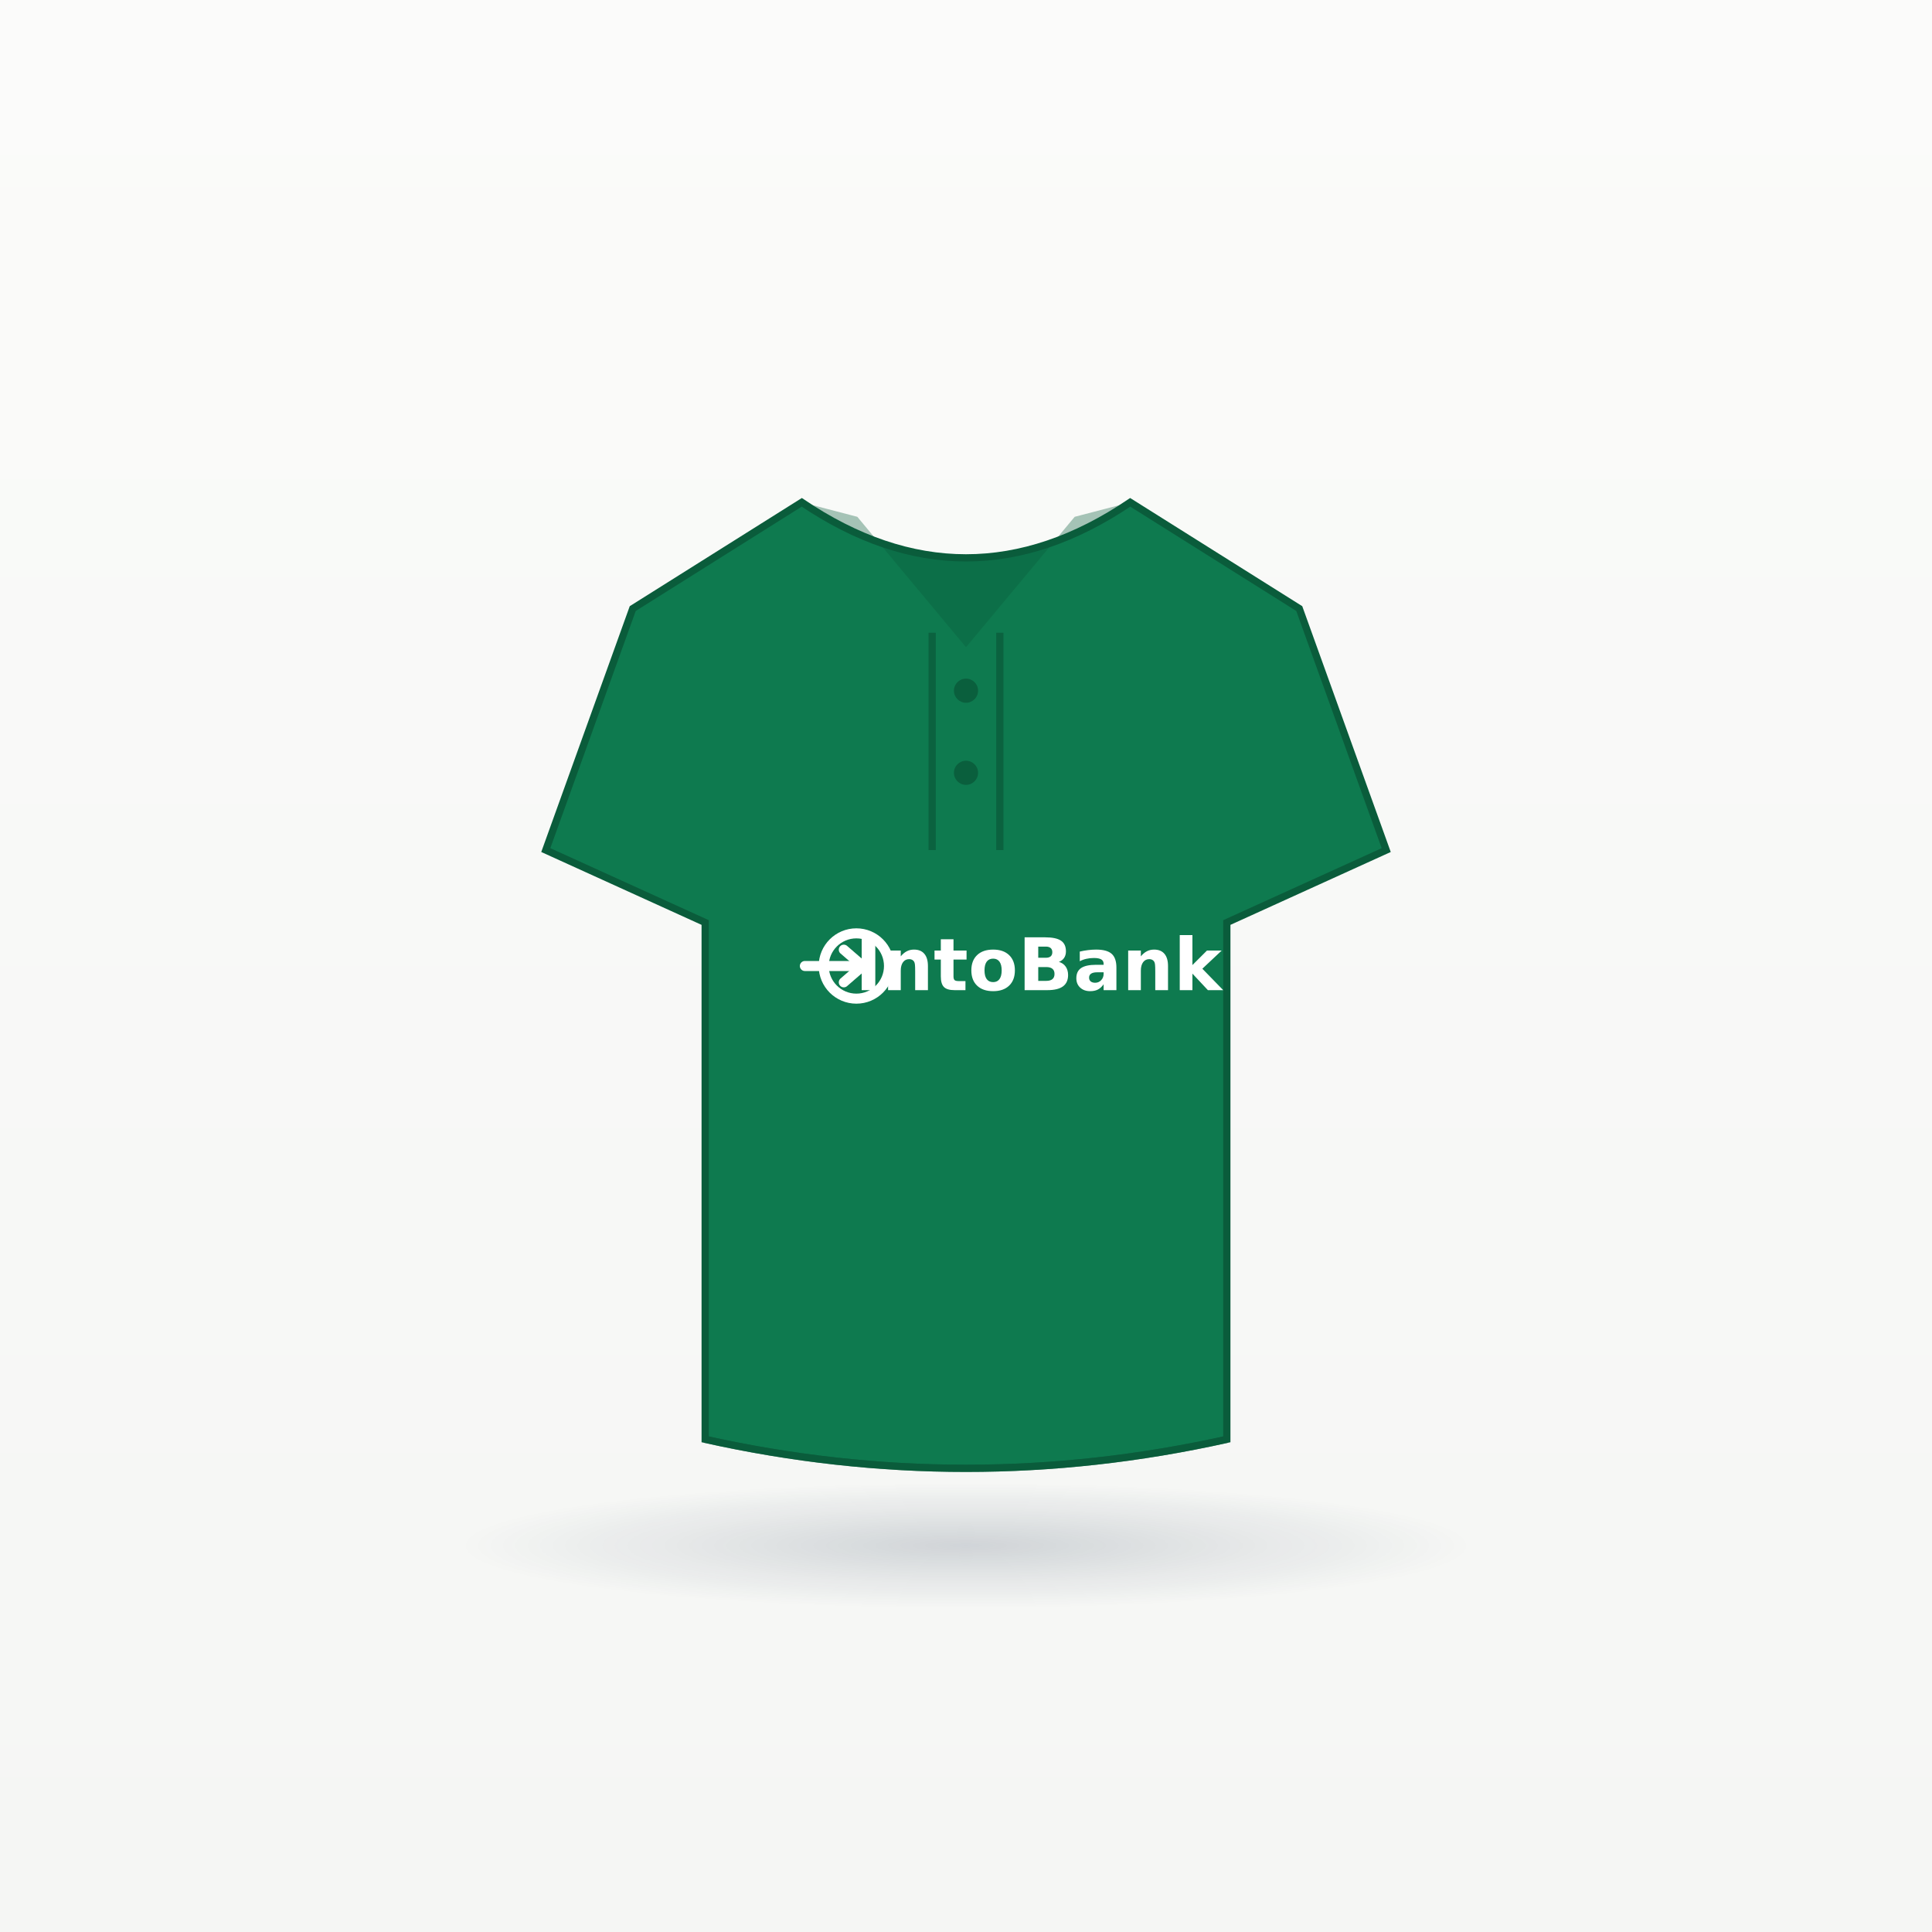
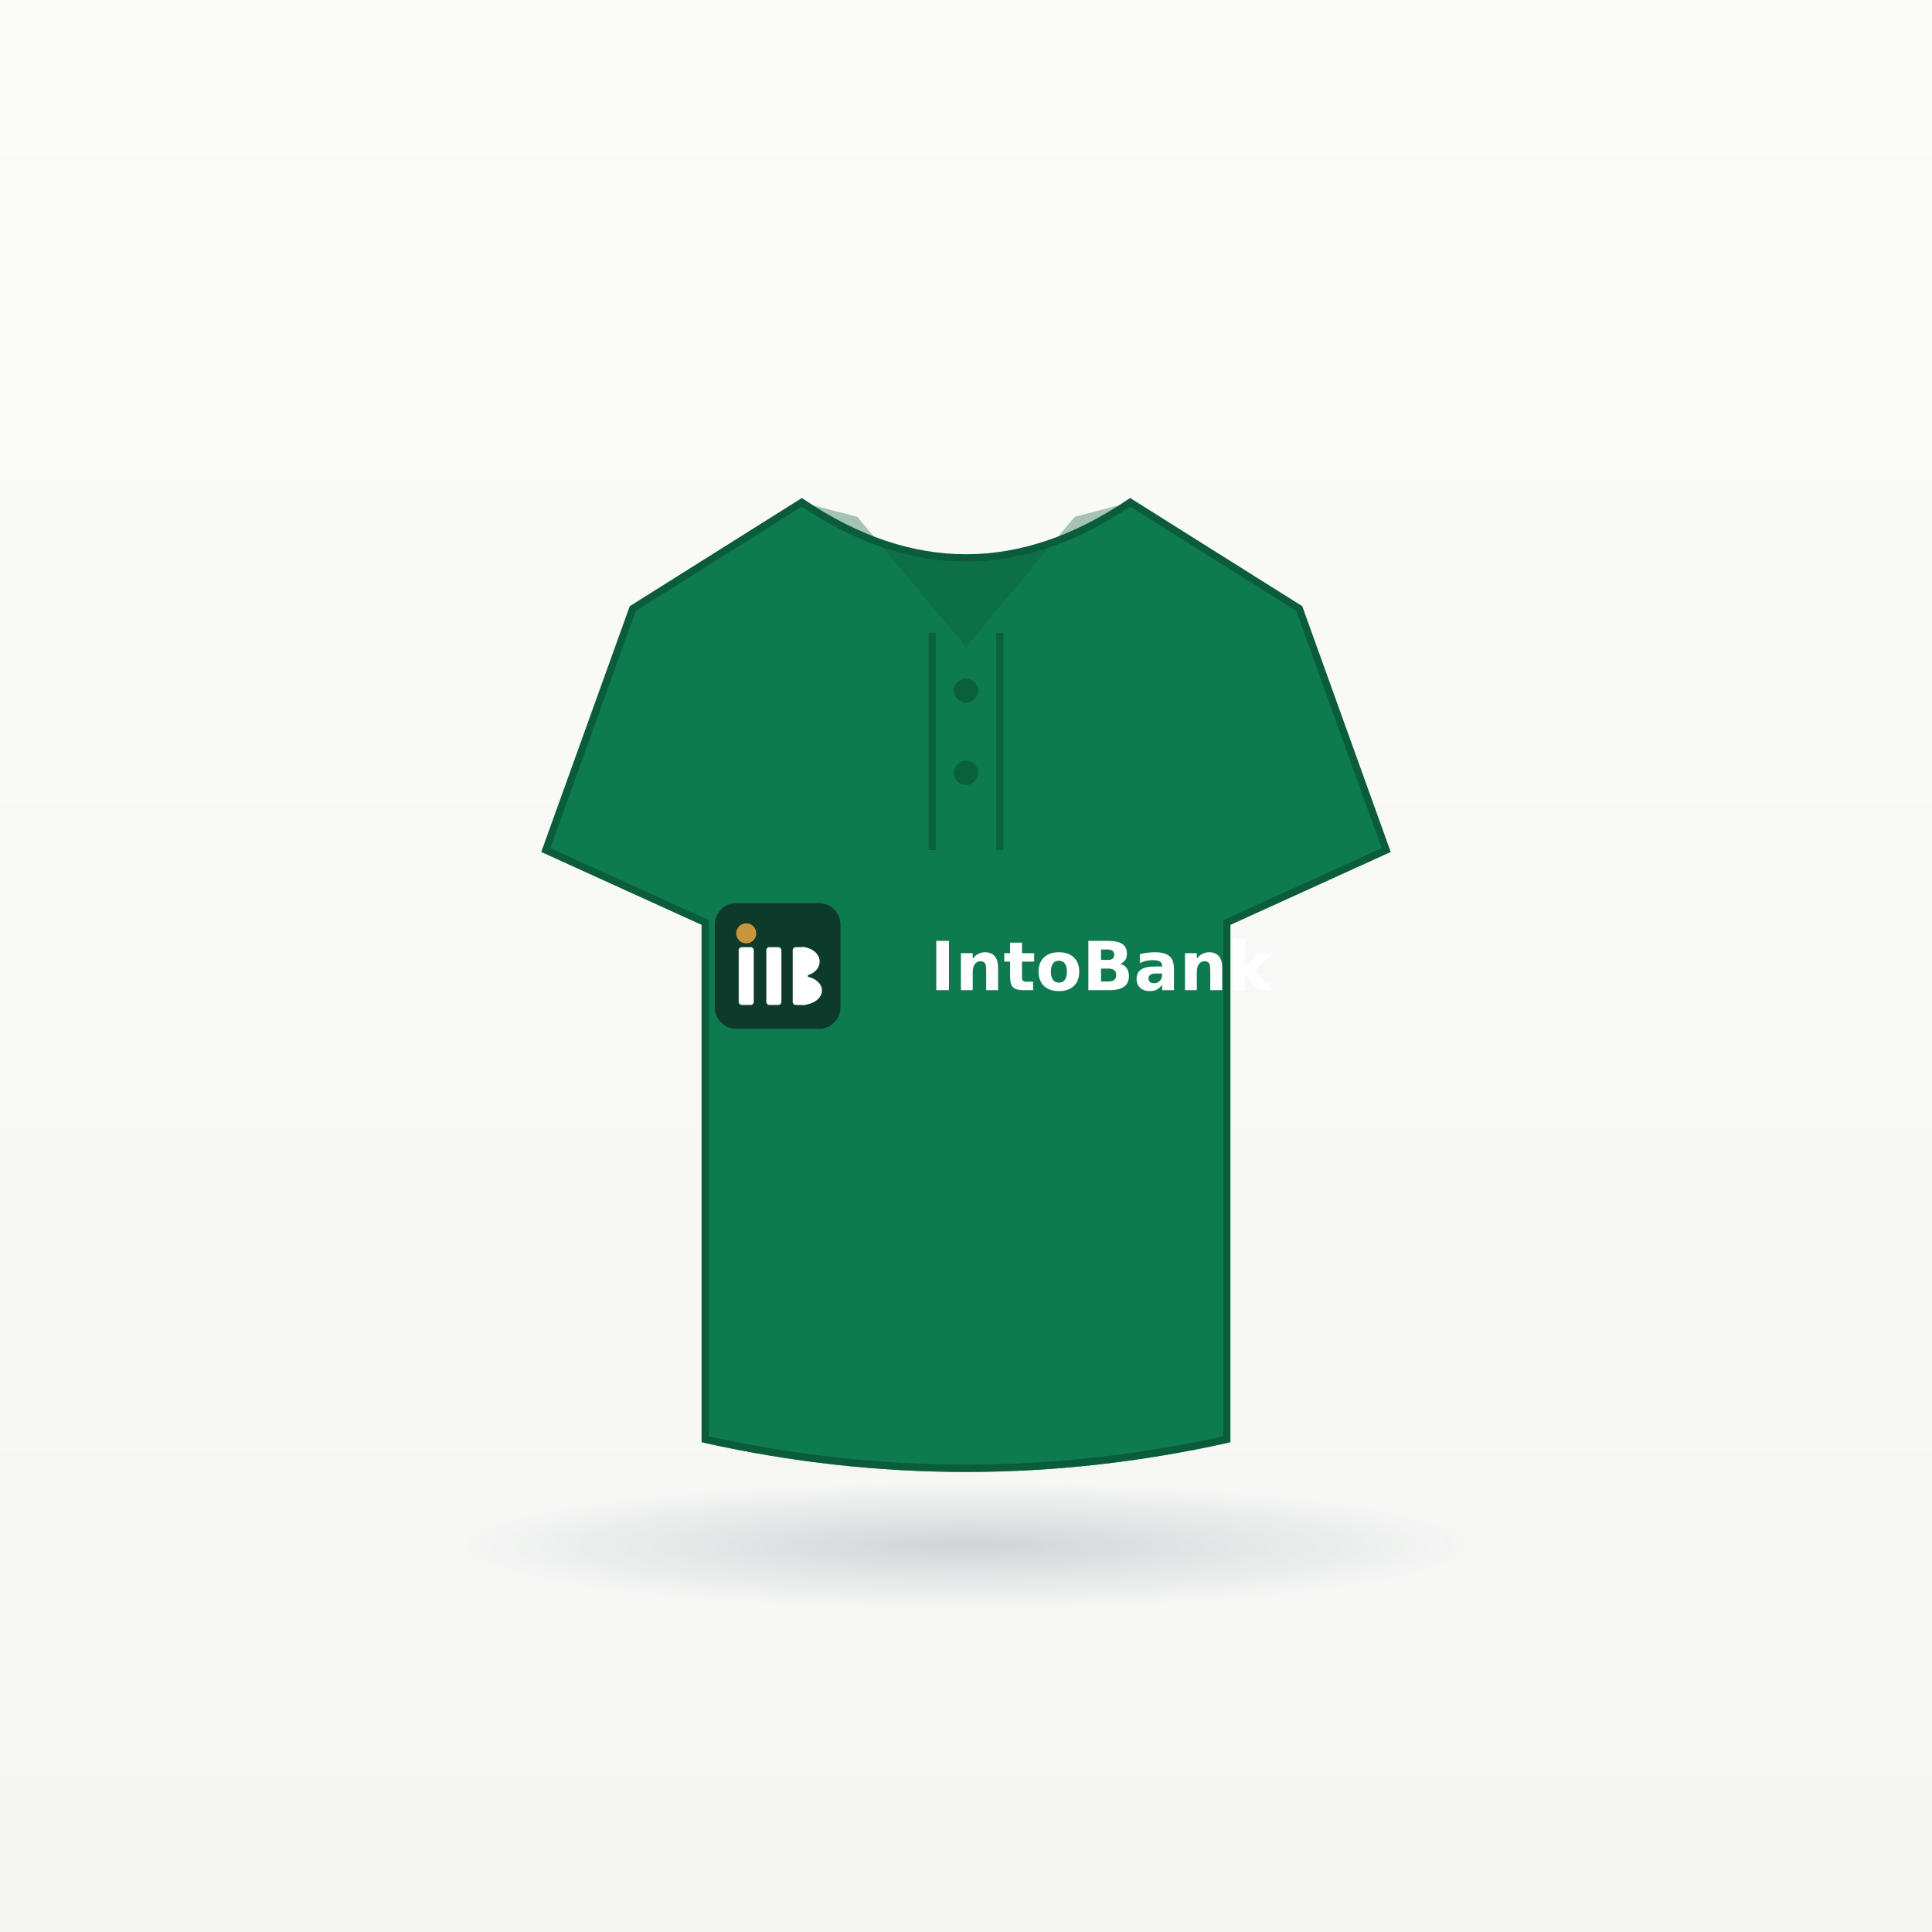
<svg xmlns="http://www.w3.org/2000/svg" viewBox="0 0 800 800" width="800" height="800">
  <defs>
    <linearGradient id="bg" x1="0" y1="0" x2="0" y2="1">
      <stop offset="0" stop-color="#FBFBFA" />
      <stop offset="1" stop-color="#F5F6F4" />
    </linearGradient>
    <radialGradient id="sh" cx="0.5" cy="0.5" r="0.5">
      <stop offset="0" stop-color="#0B1E3D" stop-opacity="0.16" />
      <stop offset="1" stop-color="#0B1E3D" stop-opacity="0" />
    </radialGradient>
  </defs>
  <rect width="800" height="800" fill="url(#bg)" />
  <ellipse cx="400" cy="640" rx="210" ry="26" fill="url(#sh)" />
  <path d="M332,208 L262,252 L226,352 L292,382 L292,596 Q400,620 508,596 L508,382 L574,352 L538,252 L468,208 Q400,254 332,208 Z" fill="#0E7A4F" stroke="#0A5C3B" stroke-width="3" />
  <path d="M355,214 L400,268 L445,214 L468,208 Q400,254 332,208 Z" fill="#0A5C3B" opacity="0.35" />
  <path d="M386,262 L386,352 M414,262 L414,352" stroke="#0A5C3B" stroke-width="3" opacity="0.8" />
  <circle cx="400" cy="286" r="5" fill="#0A5C3B" opacity="0.9" />
  <circle cx="400" cy="320" r="5" fill="#0A5C3B" opacity="0.9" />
  <path d="M292,596 Q400,620 508,596" fill="none" stroke="#0A5C3B" stroke-width="3" opacity="0.6" />
-   <circle cx="354.6" cy="400" r="13.52" fill="none" stroke="#FFFFFF" stroke-width="4.16" />
-   <path d="M333.28,400 L356.16,400" stroke="#FFFFFF" stroke-width="4.16" stroke-linecap="round" />
-   <path d="M349.4,393.24 L357.2,400 L349.4,406.76" fill="none" stroke="#FFFFFF" stroke-width="4.16" stroke-linecap="round" stroke-linejoin="round" />
-   <text x="430" y="410" font-family="DejaVu Sans, Helvetica, Arial, sans-serif" font-size="30" font-weight="700" fill="#FFFFFF" text-anchor="middle">IntoBank</text>
+   <rect x="296" y="374" width="52" height="52" rx="8.84" fill="#0D3A2B" />
+   <rect x="305.88" y="392.2" width="6.24" height="23.92" rx="1.248" fill="#FFFFFF" />
+   <circle cx="309.0" cy="386.48" r="4.16" fill="#C9963B" />
+   <rect x="317.32" y="392.2" width="6.24" height="23.92" rx="1.248" fill="#FFFFFF" />
+   <rect x="328.24" y="392.2" width="6.24" height="23.92" rx="1.248" fill="#FFFFFF" />
+   <path d="M331.984,392.2 L331.984,404.16 A7.415,5.98 0 0 0 331.984,392.2 Z" fill="#FFFFFF" />
+   <path d="M331.984,404.16 L331.984,416.12 A8.372,5.98 0 0 0 331.984,404.16 Z" fill="#FFFFFF" />
+   <text x="456" y="410" font-family="DejaVu Sans, Helvetica, Arial, sans-serif" font-size="28" font-weight="700" fill="#FFFFFF" text-anchor="middle">IntoBank</text>
</svg>
